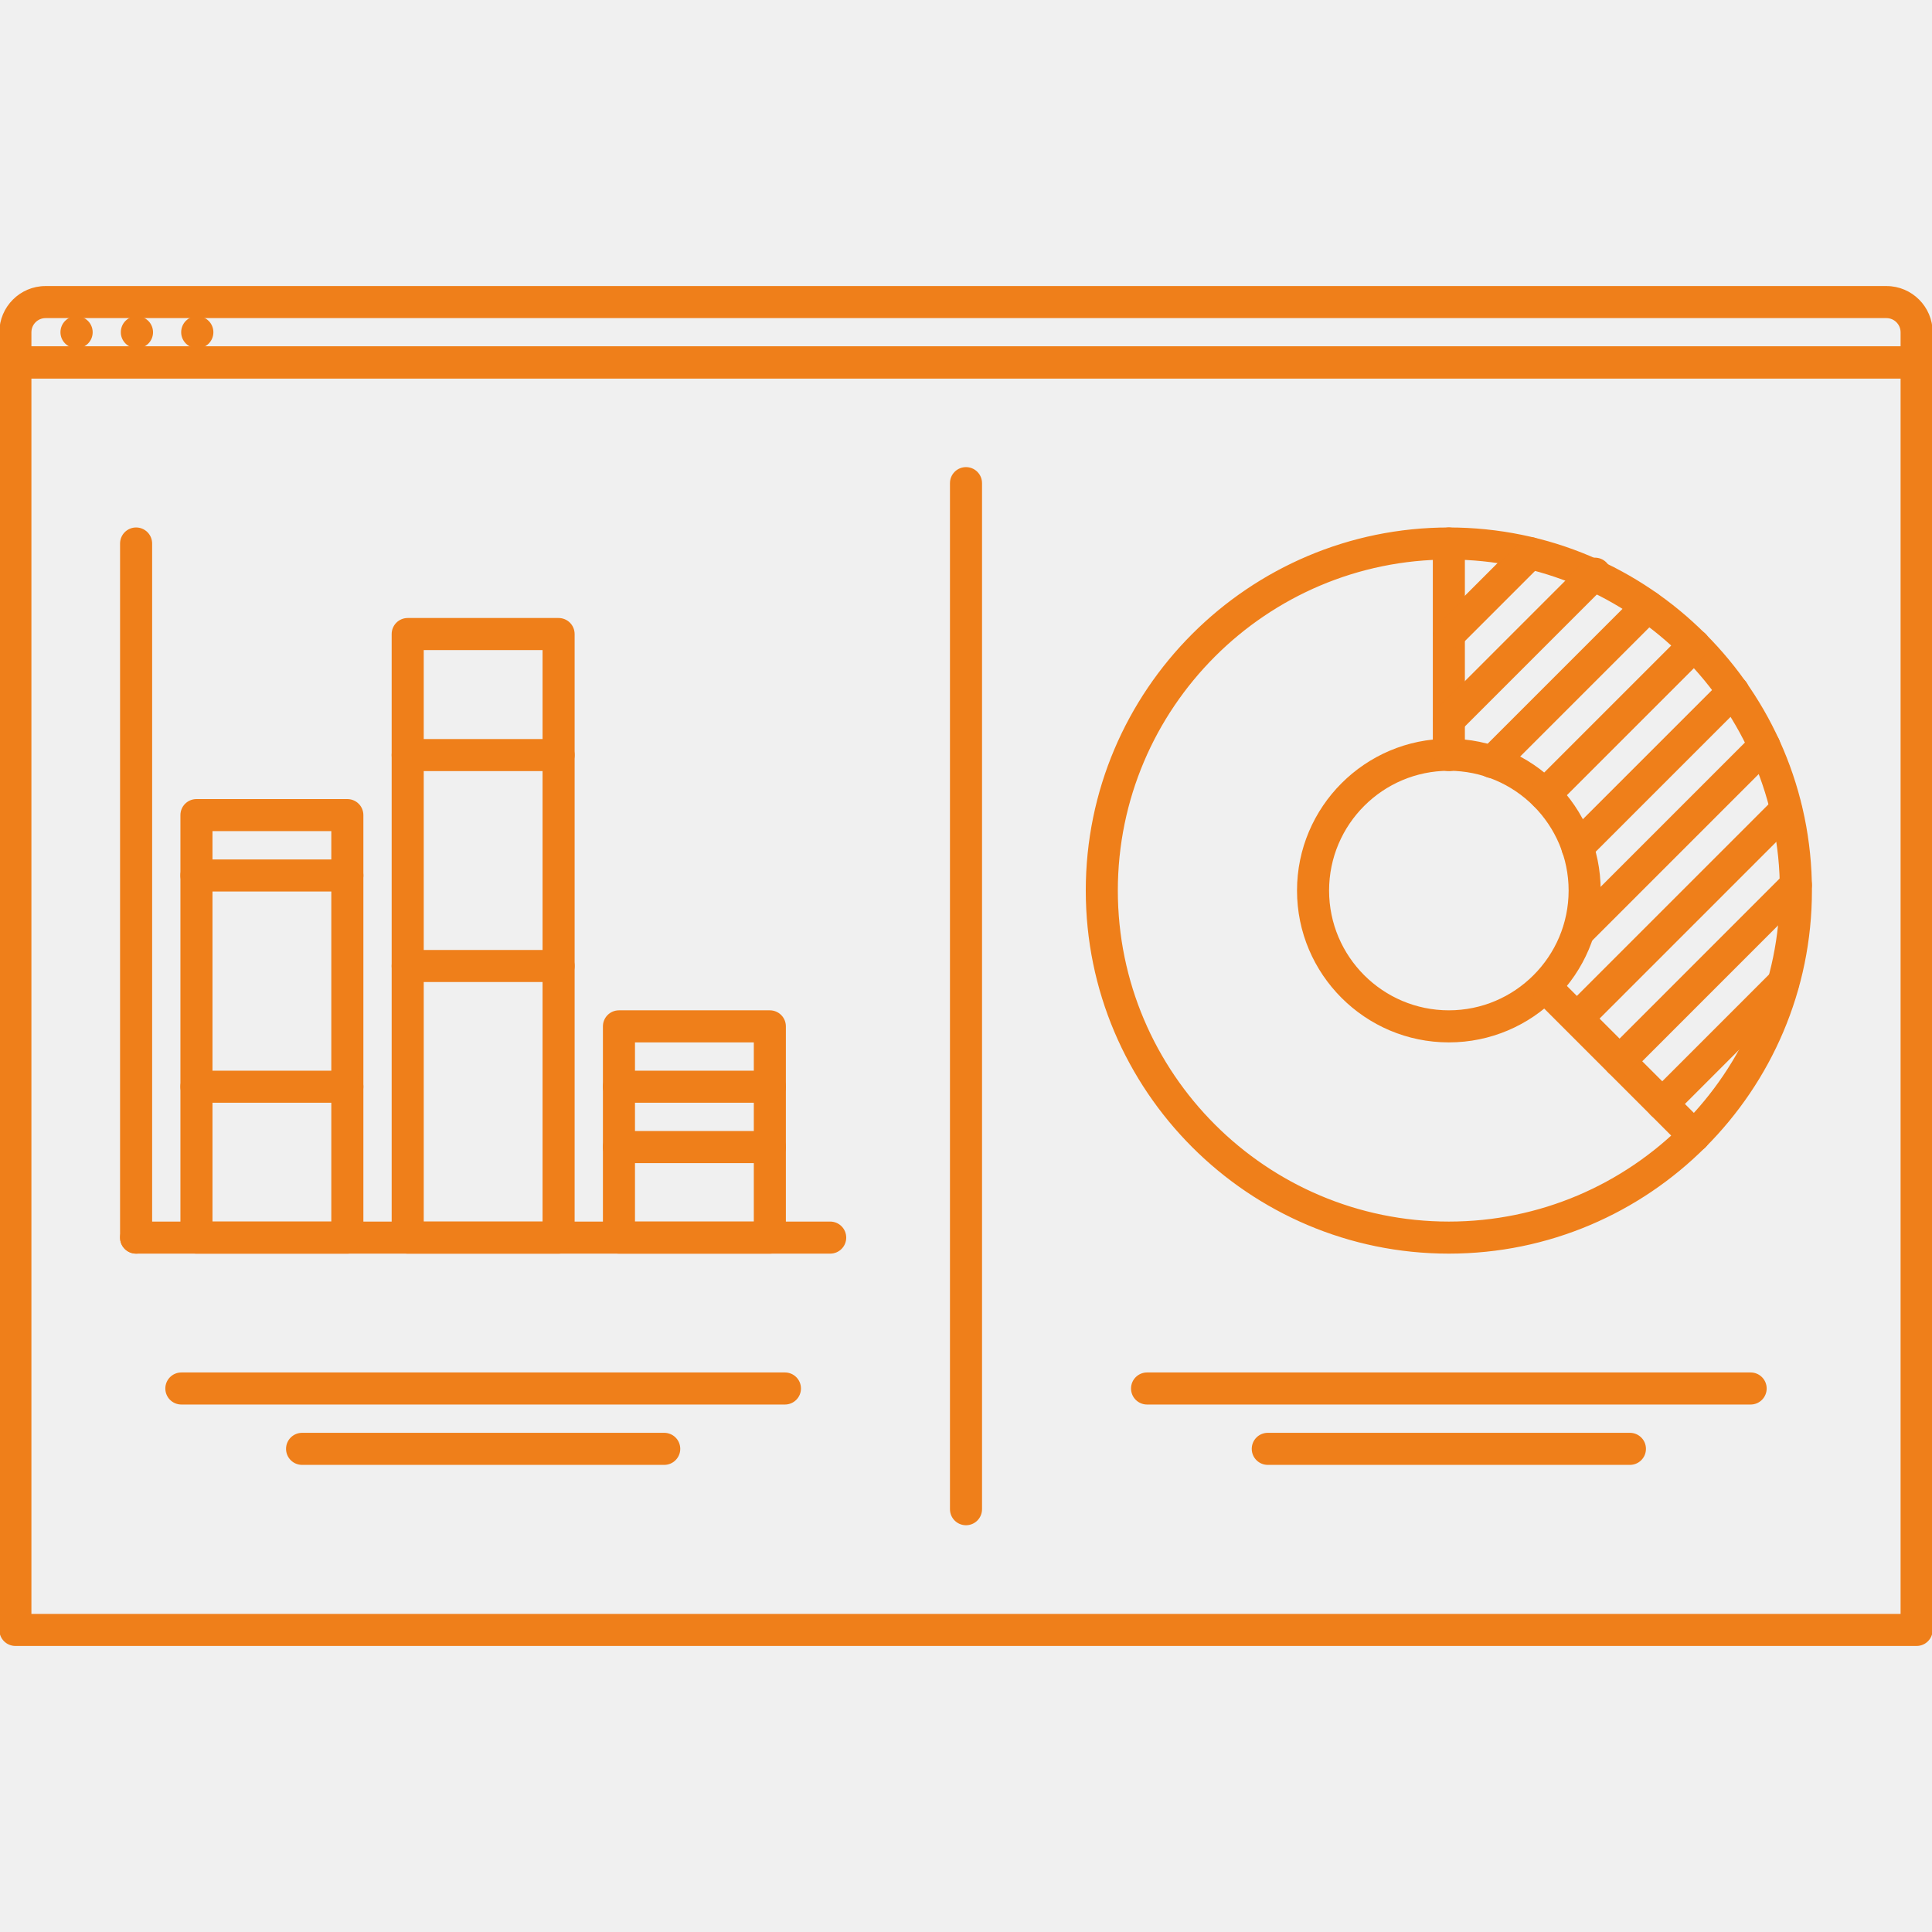
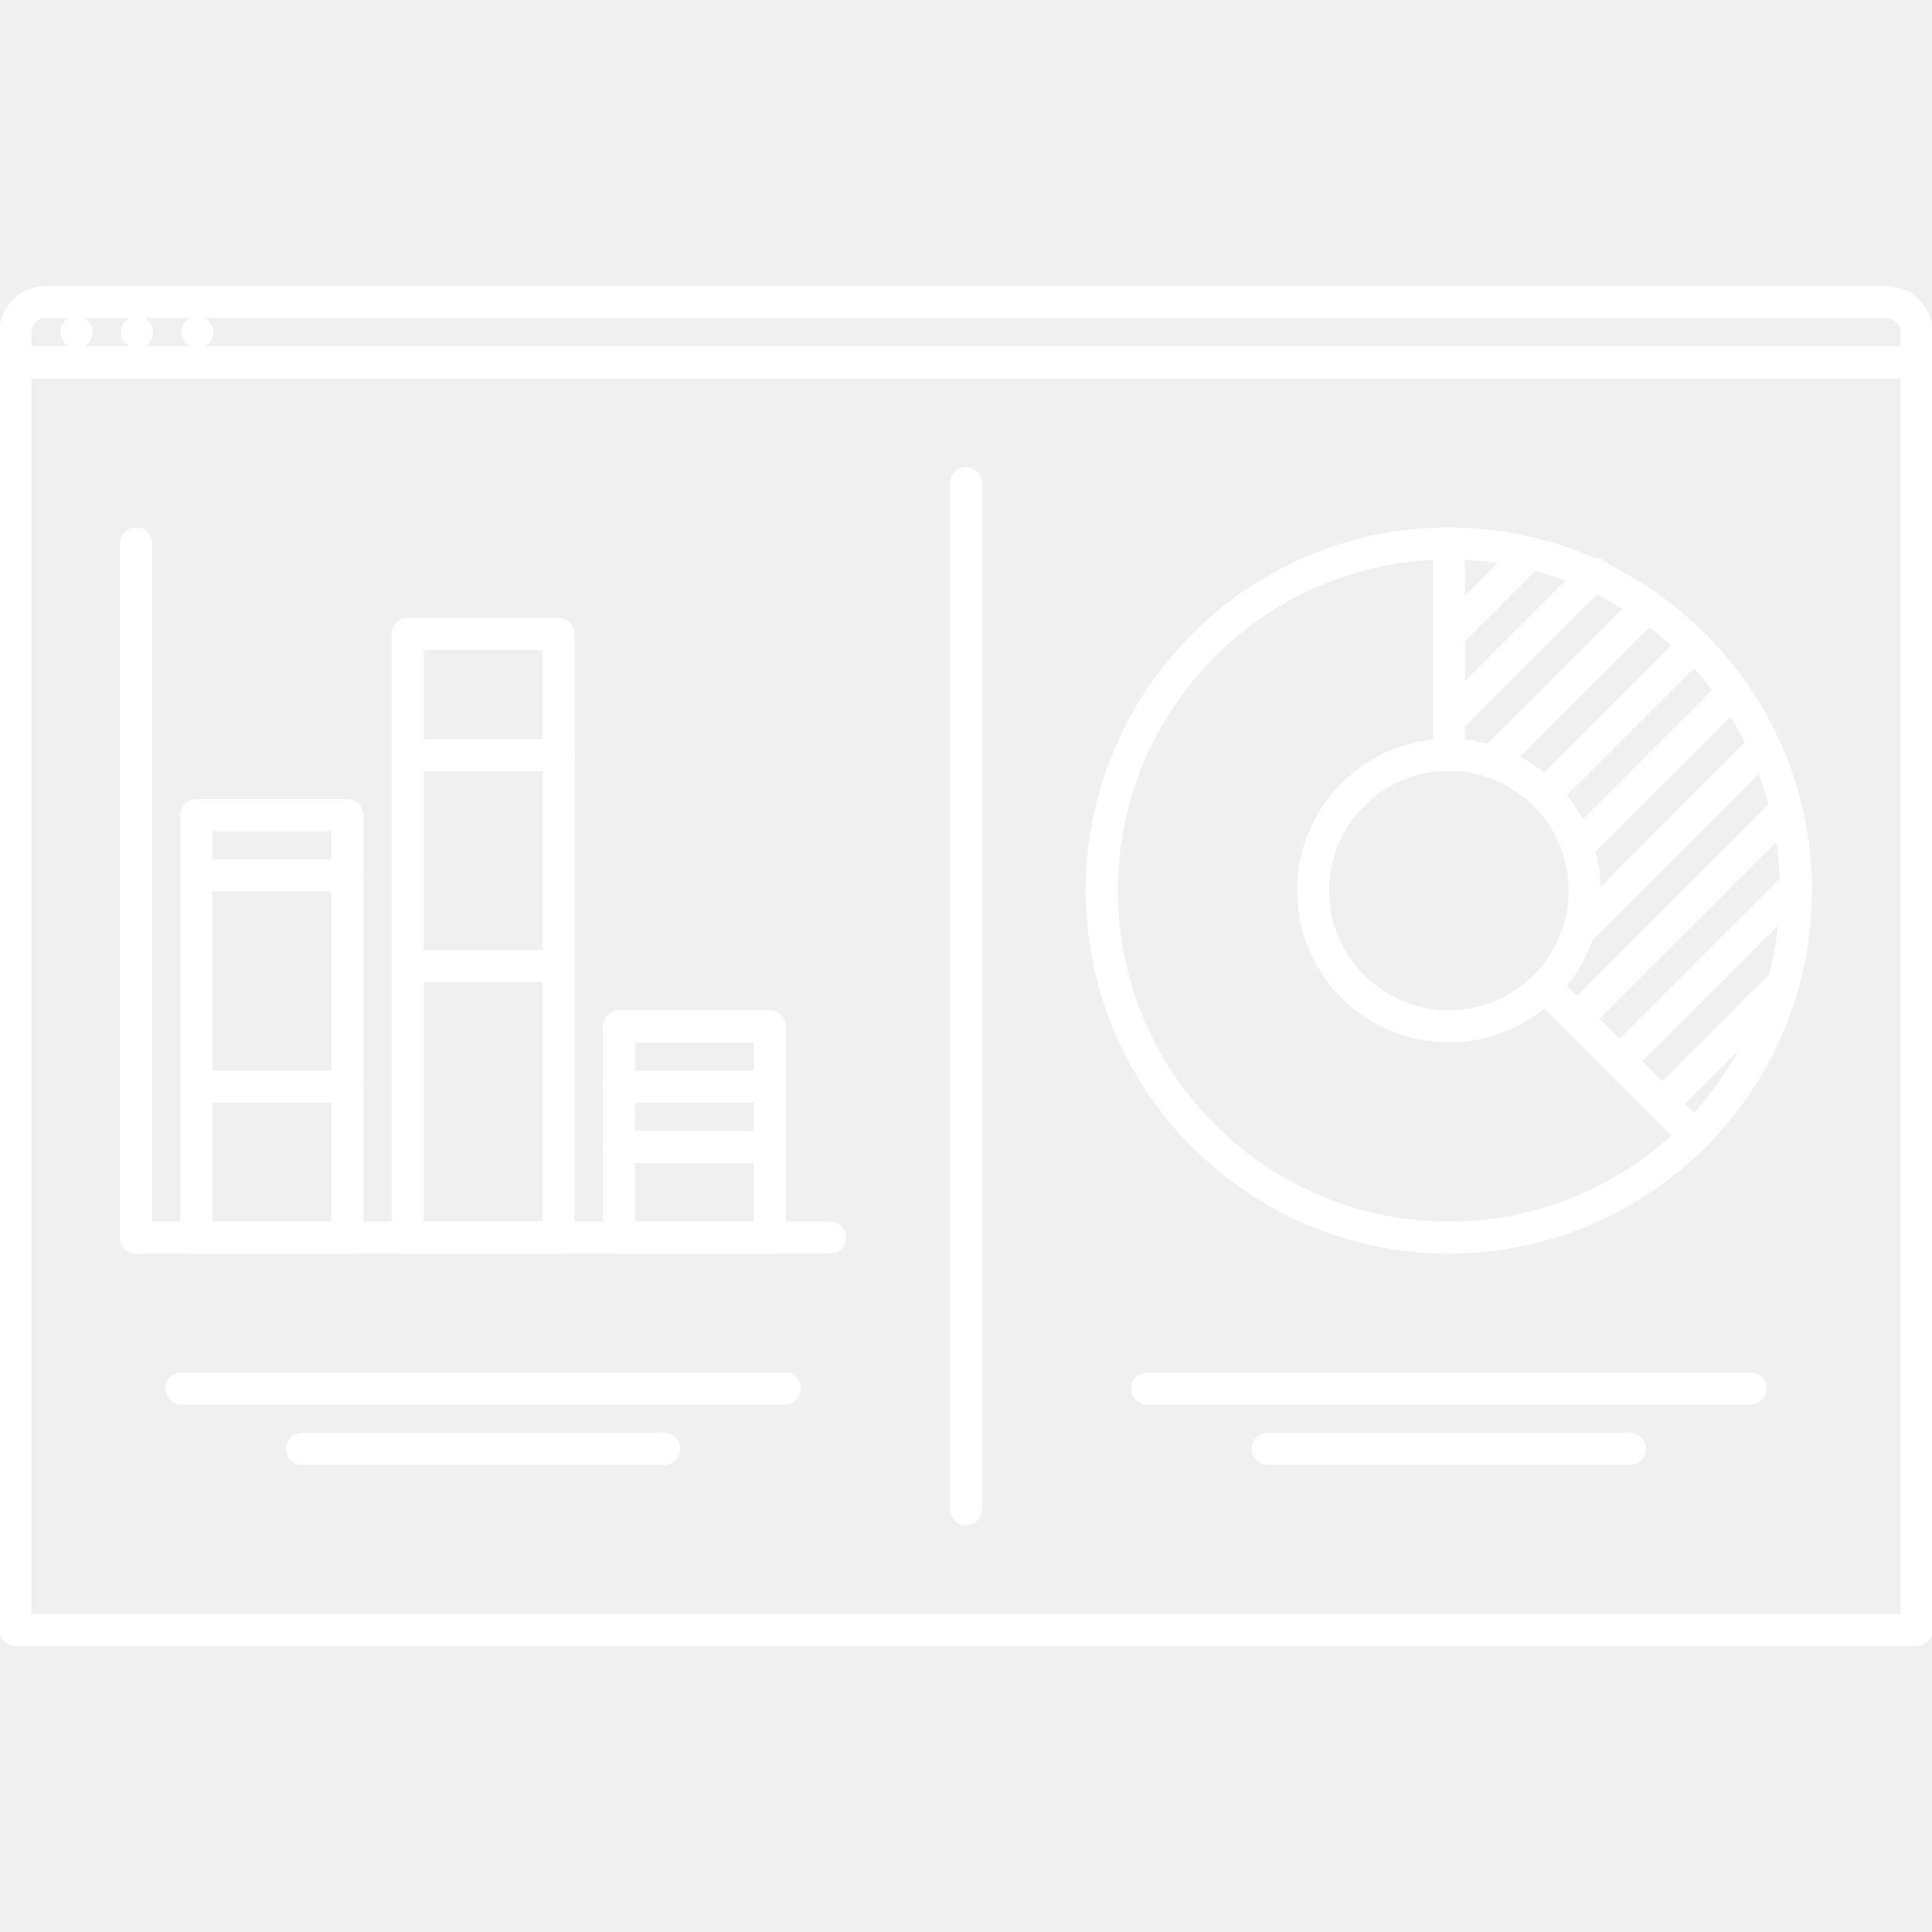
- <svg xmlns="http://www.w3.org/2000/svg" width="800px" height="800px" viewBox="0 0 1024 1024" fill="#ef7f1a" class="icon" version="1.1" stroke="#ef7f1a">
+ <svg xmlns="http://www.w3.org/2000/svg" width="800px" height="800px" viewBox="0 0 1024 1024" fill="#ffffff" class="icon" version="1.1" stroke="#ffffff">
  <g id="SVGRepo_bgCarrier" stroke-width="0" />
  <g id="SVGRepo_tracerCarrier" stroke-linecap="round" stroke-linejoin="round" />
  <g id="SVGRepo_iconCarrier">
    <path d="M40.622 184.1c-4.414 0-8.076-3.576-8.076-7.996 0-4.422 3.498-7.998 7.918-7.998h0.156a7.994 7.994 0 0 1 7.998 7.998 7.99 7.99 0 0 1-7.996 7.996zM72.612 184.1c-4.414 0-8.076-3.576-8.076-7.996 0-4.422 3.498-7.998 7.918-7.998h0.156a7.994 7.994 0 0 1 7.998 7.998 7.99 7.99 0 0 1-7.996 7.996zM104.602 184.1c-4.414 0-8.076-3.576-8.076-7.996 0-4.422 3.498-7.998 7.918-7.998h0.156a7.994 7.994 0 0 1 7.998 7.998 7.99 7.99 0 0 1-7.996 7.996z" fill="" />
    <path d="M1015.848 200.096H8.156a7.994 7.994 0 0 1-7.998-7.998v-15.994c0-13.23 10.762-23.994 23.992-23.994h975.702c13.23 0 23.992 10.764 23.992 23.994v15.994a7.994 7.994 0 0 1-7.996 7.998zM16.152 184.1h991.696v-7.996a8.008 8.008 0 0 0-7.996-7.998H24.15a8.004 8.004 0 0 0-7.998 7.998v7.996z" fill="" />
    <path d="M1015.848 871.89H8.156a7.994 7.994 0 0 1-7.998-7.998V192.098a7.994 7.994 0 0 1 7.998-7.998h1007.692a7.994 7.994 0 0 1 7.996 7.998v671.794a7.994 7.994 0 0 1-7.996 7.998zM16.152 855.894h991.696V200.096H16.152v655.798z" fill="" />
    <path d="M512 807.91a7.994 7.994 0 0 1-7.998-7.998V256.078A7.994 7.994 0 0 1 512 248.08a7.992 7.992 0 0 1 7.996 7.998v543.834a7.992 7.992 0 0 1-7.996 7.998zM440.022 663.954H72.136a7.992 7.992 0 0 1-7.998-7.996 7.992 7.992 0 0 1 7.998-7.998h367.886a7.994 7.994 0 0 1 7.998 7.998 7.994 7.994 0 0 1-7.998 7.996z" fill="" />
    <path d="M72.136 663.954a7.992 7.992 0 0 1-7.998-7.996V288.068a7.994 7.994 0 0 1 7.998-7.998 7.994 7.994 0 0 1 7.998 7.998v367.888a7.996 7.996 0 0 1-7.998 7.998zM184.1 663.954H104.124a7.992 7.992 0 0 1-7.998-7.996V432.024a7.992 7.992 0 0 1 7.998-7.996H184.1a7.992 7.992 0 0 1 7.998 7.996v223.934a7.994 7.994 0 0 1-7.998 7.996z m-71.978-15.996h63.98V440.022h-63.98v207.936zM296.066 663.954h-79.976a7.992 7.992 0 0 1-7.998-7.996V336.054a7.994 7.994 0 0 1 7.998-7.998h79.976a7.994 7.994 0 0 1 7.998 7.998v319.902a7.994 7.994 0 0 1-7.998 7.998z m-71.978-15.996h63.98V344.05h-63.98v303.908zM408.032 663.954h-79.976a7.992 7.992 0 0 1-7.998-7.996v-111.966a7.994 7.994 0 0 1 7.998-7.998h79.976a7.994 7.994 0 0 1 7.998 7.998v111.966a7.994 7.994 0 0 1-7.998 7.996z m-71.978-15.996h63.98v-95.97h-63.98v95.97zM416.03 743.93H96.128c-4.42 0-7.998-3.578-7.998-7.998s3.578-7.998 7.998-7.998h319.902c4.42 0 7.998 3.578 7.998 7.998s-3.578 7.998-7.998 7.998zM352.05 775.918H160.108a7.992 7.992 0 0 1-7.998-7.996 7.994 7.994 0 0 1 7.998-7.998h191.942a7.994 7.994 0 0 1 7.998 7.998 7.994 7.994 0 0 1-7.998 7.996zM927.872 743.93h-319.9c-4.422 0-8-3.578-8-7.998s3.578-7.998 8-7.998h319.898c4.422 0 8 3.578 8 7.998s-3.578 7.998-7.998 7.998zM863.89 775.918h-191.938c-4.422 0-8-3.576-8-7.996a7.994 7.994 0 0 1 8-7.998h191.938c4.422 0 8 3.576 8 7.998a7.994 7.994 0 0 1-8 7.996zM767.922 663.954c-105.844 0-191.942-86.098-191.942-191.942 0-105.834 86.098-191.942 191.942-191.942s191.942 86.108 191.942 191.942c0 105.844-86.098 191.942-191.942 191.942z m0-367.888c-97.016 0-175.946 78.928-175.946 175.946s78.93 175.948 175.946 175.948 175.946-78.93 175.946-175.948-78.93-175.946-175.946-175.946z" fill="" />
    <path d="M767.922 551.988c-44.098 0-79.976-35.878-79.976-79.976 0-44.096 35.878-79.974 79.976-79.974s79.976 35.878 79.976 79.974c0 44.098-35.878 79.976-79.976 79.976z m0-143.956c-35.286 0-63.98 28.704-63.98 63.98 0 35.28 28.696 63.98 63.98 63.98s63.98-28.702 63.98-63.98c0-35.278-28.694-63.98-63.98-63.98z" fill="" />
    <path d="M767.922 408.196a7.99 7.99 0 0 1-7.996-7.998v-112.128c0-4.42 3.574-7.998 7.996-7.998s7.996 3.578 7.996 7.998v112.128a7.99 7.99 0 0 1-7.996 7.998zM897.976 610.064a7.976 7.976 0 0 1-5.656-2.344l-79.164-79.162a8 8 0 0 1 11.312-11.31l79.16 79.164a7.994 7.994 0 0 1 0 11.308 7.956 7.956 0 0 1-5.652 2.344z" fill="" />
    <path d="M768.14 344.058a8 8 0 0 1-5.656-13.652l42.894-42.892a7.994 7.994 0 0 1 11.308 0 7.994 7.994 0 0 1 0 11.308l-42.89 42.894a7.97 7.97 0 0 1-5.656 2.342zM768.14 389.294a8 8 0 0 1-5.656-13.652l77.226-77.226a7.996 7.996 0 1 1 11.308 11.31l-77.222 77.226a7.97 7.97 0 0 1-5.656 2.342zM790.774 411.906a7.994 7.994 0 0 1-5.652-13.652l82.536-82.53a7.994 7.994 0 0 1 11.308 0 7.994 7.994 0 0 1 0 11.308l-82.536 82.53a7.976 7.976 0 0 1-5.656 2.344zM818.812 429.126a7.998 7.998 0 0 1-5.656-13.652l79.18-79.178a7.994 7.994 0 0 1 11.308 0 7.994 7.994 0 0 1 0 11.308l-79.176 79.178a7.964 7.964 0 0 1-5.656 2.344zM836.074 457.096a7.994 7.994 0 0 1-5.656-13.652l82.726-82.724a7.998 7.998 0 0 1 11.308 11.308l-82.726 82.724a7.97 7.97 0 0 1-5.652 2.344zM836.902 501.52a7.994 7.994 0 0 1-5.656-13.652l98.218-98.228a7.994 7.994 0 0 1 11.308 0 7.994 7.994 0 0 1 0 11.308l-98.218 98.228a7.97 7.97 0 0 1-5.652 2.344zM836.074 547.582a7.996 7.996 0 0 1-5.656-13.652l110.668-110.668a8 8 0 0 1 11.312 11.308l-110.672 110.67a7.978 7.978 0 0 1-5.652 2.342zM858.41 570.498a7.998 7.998 0 0 1-5.656-13.652l93.426-93.44a7.994 7.994 0 0 1 11.308 0 7.994 7.994 0 0 1 0 11.308l-93.426 93.44a7.958 7.958 0 0 1-5.652 2.344zM881.028 593.116a7.994 7.994 0 0 1-5.652-13.65l64.168-64.184a7.998 7.998 0 0 1 11.308 11.308l-64.168 64.184a7.974 7.974 0 0 1-5.656 2.342z" fill="" />
    <path d="M184.1 472.012H104.124a7.994 7.994 0 0 1-7.998-7.998 7.992 7.992 0 0 1 7.998-7.996H184.1a7.992 7.992 0 0 1 7.998 7.996 7.994 7.994 0 0 1-7.998 7.998z" fill="" />
    <path d="M184.1 583.978H104.124c-4.42 0-7.998-3.578-7.998-7.998s3.576-7.998 7.998-7.998H184.1c4.42 0 7.998 3.578 7.998 7.998s-3.578 7.998-7.998 7.998z" fill="" />
    <path d="M296.066 408.196h-79.976a7.994 7.994 0 0 1-7.998-7.998 7.992 7.992 0 0 1 7.998-7.996h79.976a7.992 7.992 0 0 1 7.998 7.996 7.992 7.992 0 0 1-7.998 7.998z" fill="" />
    <path d="M296.066 519.998h-79.976c-4.42 0-7.998-3.578-7.998-7.998s3.578-7.998 7.998-7.998h79.976c4.42 0 7.998 3.578 7.998 7.998s-3.576 7.998-7.998 7.998z" fill="" />
    <path d="M408.032 583.978h-79.976c-4.42 0-7.998-3.578-7.998-7.998s3.576-7.998 7.998-7.998h79.976c4.42 0 7.998 3.578 7.998 7.998s-3.578 7.998-7.998 7.998z" fill="" />
    <path d="M408.032 615.968h-79.976c-4.42 0-7.998-3.578-7.998-7.998s3.576-7.998 7.998-7.998h79.976c4.42 0 7.998 3.578 7.998 7.998s-3.578 7.998-7.998 7.998z" fill="" />
  </g>
</svg>
